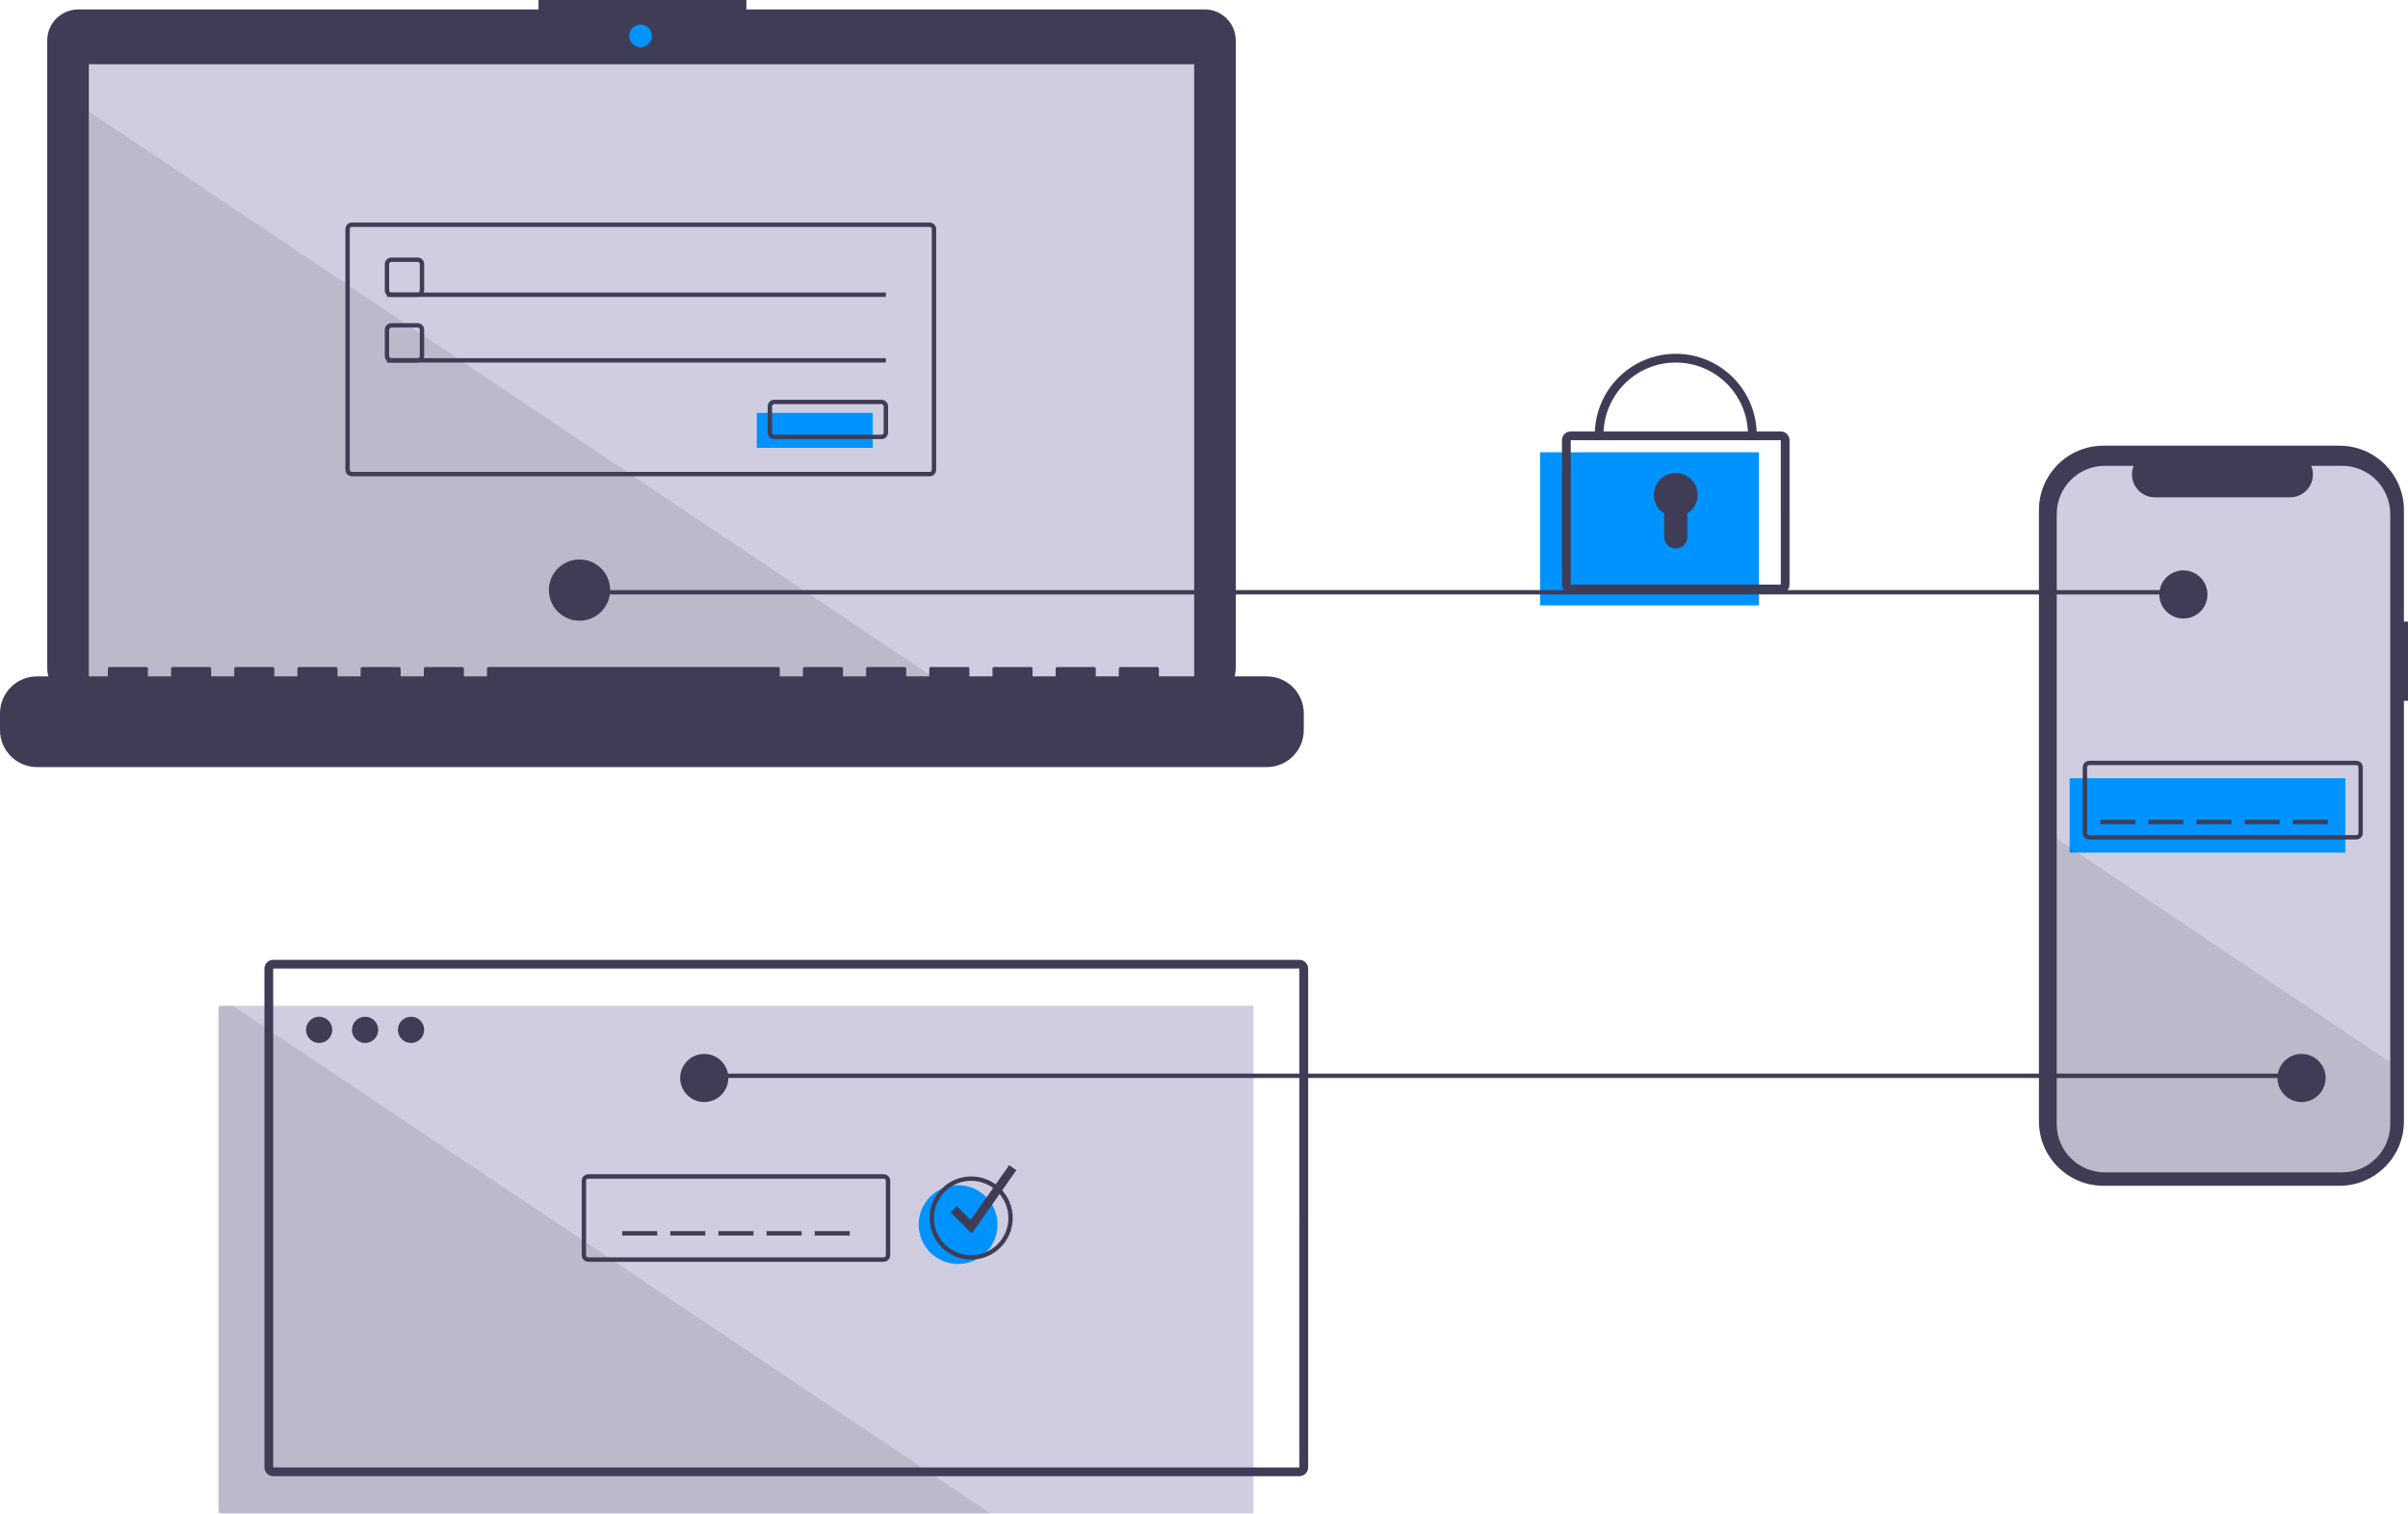
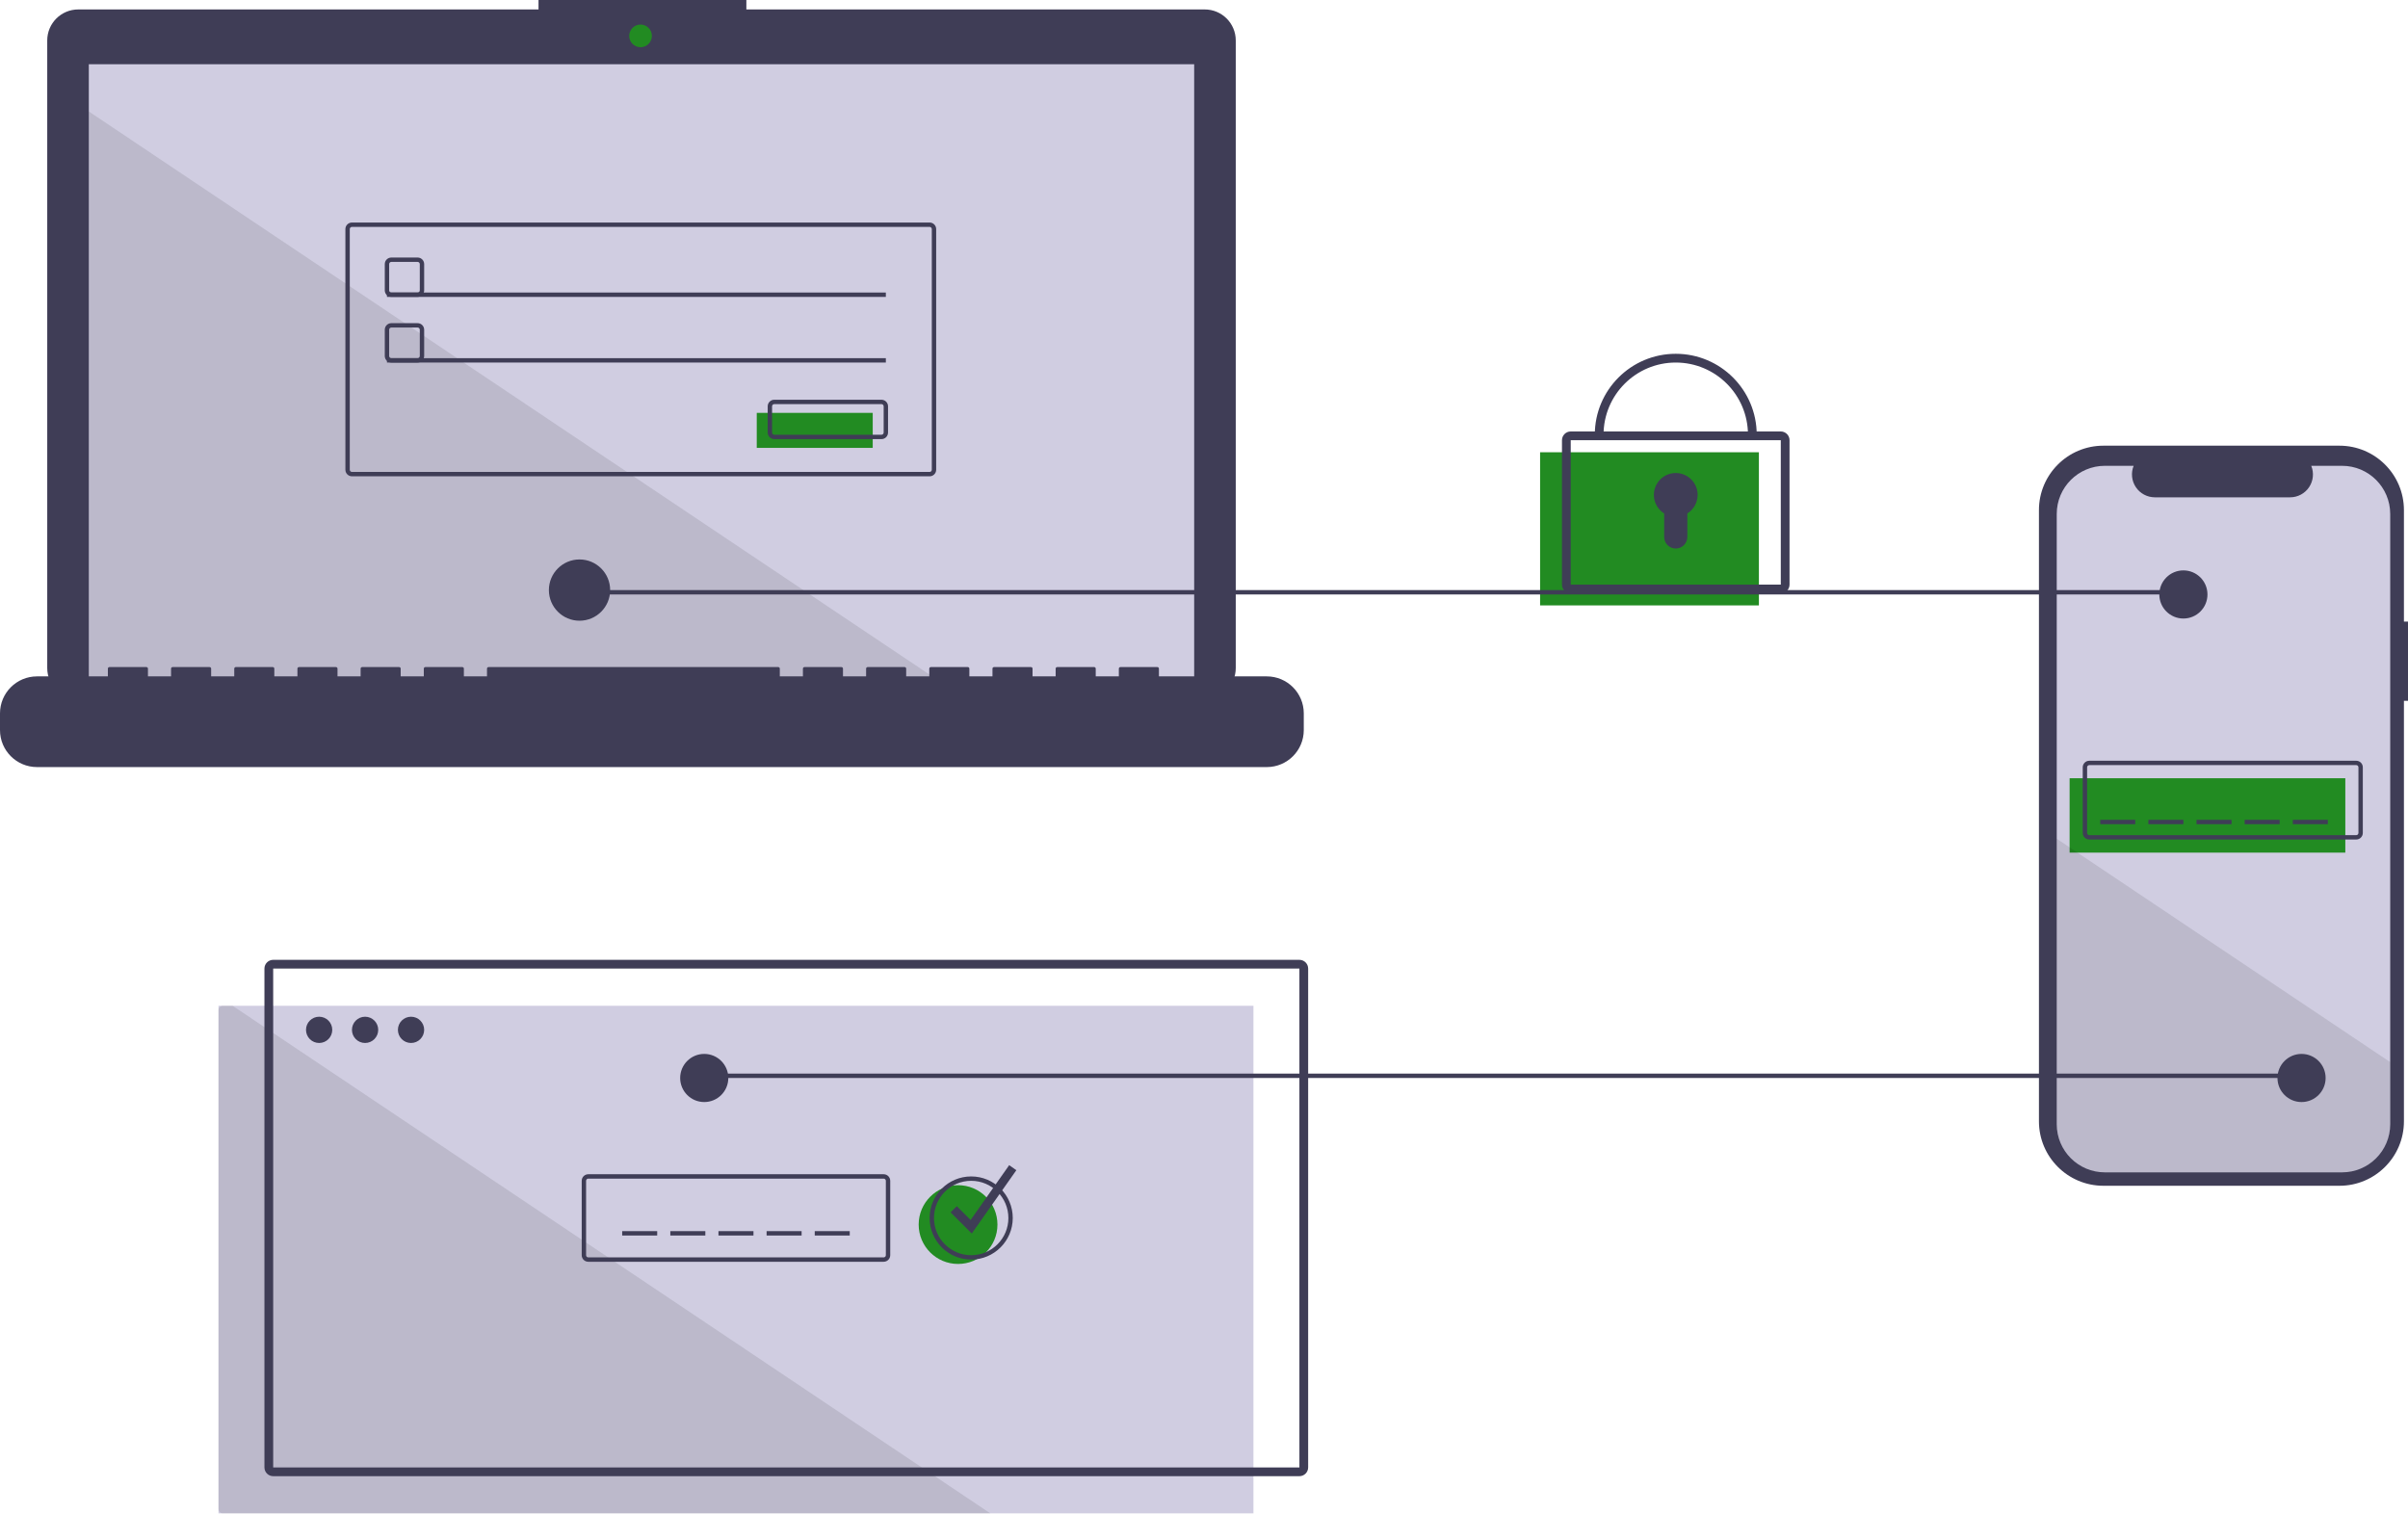
<svg xmlns="http://www.w3.org/2000/svg" data-name="Layer 1" width="1100.501" height="691.707" viewBox="0 0 1100.501 691.707">
  <path d="M1150.25,388.237h-1.859V337.322a29.468,29.468,0,0,0-29.469-29.469H1011.052a29.468,29.468,0,0,0-29.469,29.469V616.648a29.469,29.469,0,0,0,29.469,29.469h107.871a29.469,29.469,0,0,0,29.469-29.469V424.48h1.859Z" transform="translate(-49.74968 -104.1466)" fill="#3f3d56" />
  <path d="M1142.121,339.053v278.92a22.011,22.011,0,0,1-22.01,22.01h-108.39a22.002,22.002,0,0,1-22-22.01v-278.92a22,22,0,0,1,22-22h13.15a10.461,10.461,0,0,0,9.68,14.4h61.8a10.44,10.44,0,0,0,9.68-14.4H1120.111A22.009,22.009,0,0,1,1142.121,339.053Z" transform="translate(-49.74968 -104.1466)" fill="#d0cde1" />
-   <rect x="945.851" y="355.707" width="126" height="34" fill="#0093fd" />
+   <rect x="945.851" y="355.707" width="126" height="34" fill="forestgreen" />
  <path d="M1126.601,487.853h-122a3.003,3.003,0,0,1-3-3v-30a3.003,3.003,0,0,1,3-3h122a3.003,3.003,0,0,1,3,3v30A3.003,3.003,0,0,1,1126.601,487.853Zm-122-34a1.001,1.001,0,0,0-1,1v30a1.001,1.001,0,0,0,1,1h122a1.001,1.001,0,0,0,1-1v-30a1.001,1.001,0,0,0-1-1Z" transform="translate(-49.74968 -104.1466)" fill="#3f3d56" />
  <rect x="959.851" y="374.707" width="16" height="2" fill="#3f3d56" />
  <rect x="981.851" y="374.707" width="16" height="2" fill="#3f3d56" />
  <rect x="1003.851" y="374.707" width="16" height="2" fill="#3f3d56" />
  <rect x="1025.851" y="374.707" width="16" height="2" fill="#3f3d56" />
  <rect x="1047.851" y="374.707" width="16" height="2" fill="#3f3d56" />
  <path d="M1142.121,589.613v28.36a22.011,22.011,0,0,1-22.01,22.01h-108.39a22.002,22.002,0,0,1-22-22.01v-130.46Z" transform="translate(-49.74968 -104.1466)" opacity="0.1" />
  <rect x="99.851" y="459.707" width="473" height="232" fill="#d0cde1" />
  <path d="M502.351,795.853H151.601a2.006,2.006,0,0,1-2-2v-228a2.006,2.006,0,0,1,2-2h4.44Z" transform="translate(-49.74968 -104.1466)" opacity="0.1" />
  <rect x="318.851" y="490.707" width="733" height="2" fill="#3f3d56" />
  <path d="M600.343,108.464H390.853v-4.318H295.862v4.318H85.509a14.17,14.17,0,0,0-14.17,14.17V409.491a14.17,14.17,0,0,0,14.17,14.17H600.343a14.17,14.17,0,0,0,14.17-14.17V122.635A14.17,14.17,0,0,0,600.343,108.464Z" transform="translate(-49.74968 -104.1466)" fill="#3f3d56" />
  <rect x="40.591" y="29.357" width="505.17" height="284.98" fill="#d0cde1" />
-   <circle cx="292.744" cy="16.407" r="5.181" fill="#0093fd" />
+   <circle cx="292.744" cy="16.407" r="5.181" fill="forestgreen" />
  <path d="M240.601,239.853h-12a3.003,3.003,0,0,1-3-3v-12a3.003,3.003,0,0,1,3-3h12a3.003,3.003,0,0,1,3,3v12A3.003,3.003,0,0,1,240.601,239.853Zm-12-16a1.001,1.001,0,0,0-1,1v12a1.001,1.001,0,0,0,1,1h12a1.001,1.001,0,0,0,1-1v-12a1.001,1.001,0,0,0-1-1Z" transform="translate(-49.74968 -104.1466)" fill="#3f3d56" />
  <rect x="176.851" y="133.707" width="228" height="2" fill="#3f3d56" />
-   <rect x="345.851" y="188.707" width="53" height="16" fill="#0093fd" />
+   <rect x="345.851" y="188.707" width="53" height="16" fill="forestgreen" />
  <path d="M452.601,304.853h-49a3.003,3.003,0,0,1-3-3v-12a3.003,3.003,0,0,1,3-3h49a3.003,3.003,0,0,1,3,3v12A3.003,3.003,0,0,1,452.601,304.853Zm-49-16a1.001,1.001,0,0,0-1,1v12a1.001,1.001,0,0,0,1,1h49a1.001,1.001,0,0,0,1-1v-12a1.001,1.001,0,0,0-1-1Z" transform="translate(-49.74968 -104.1466)" fill="#3f3d56" />
-   <rect x="703.851" y="206.707" width="100" height="70" fill="#0093fd" />
+   <rect x="703.851" y="206.707" width="100" height="70" fill="forestgreen" />
  <path d="M863.601,375.353h-96a4.004,4.004,0,0,1-4-4v-66a4.004,4.004,0,0,1,4-4h96a4.004,4.004,0,0,1,4,4v66A4.004,4.004,0,0,1,863.601,375.353Zm-96-70v66H863.604l-.003-66Z" transform="translate(-49.74968 -104.1466)" fill="#3f3d56" />
  <path d="M852.601,302.853h-4a33,33,0,1,0-66,0h-4a37,37,0,1,1,74,0Z" transform="translate(-49.74968 -104.1466)" fill="#3f3d56" />
  <path d="M825.601,330.353a10,10,0,1,0-15.294,8.473V349.559a5.294,5.294,0,0,0,5.294,5.294h0a5.294,5.294,0,0,0,5.294-5.294V338.826A9.983,9.983,0,0,0,825.601,330.353Z" transform="translate(-49.74968 -104.1466)" fill="#3f3d56" />
  <rect x="284.351" y="562.707" width="16" height="2" fill="#3f3d56" />
  <rect x="306.351" y="562.707" width="16" height="2" fill="#3f3d56" />
  <rect x="328.351" y="562.707" width="16" height="2" fill="#3f3d56" />
  <rect x="350.351" y="562.707" width="16" height="2" fill="#3f3d56" />
  <rect x="372.351" y="562.707" width="16" height="2" fill="#3f3d56" />
  <path d="M643.601,778.854H174.601a4.004,4.004,0,0,1-4-4v-228a4.004,4.004,0,0,1,4-4H643.601a4.004,4.004,0,0,1,4,4v228A4.004,4.004,0,0,1,643.601,778.854Zm-469-232v228H643.604l-.003-228Z" transform="translate(-49.74968 -104.1466)" fill="#3f3d56" />
  <circle cx="145.851" cy="470.707" r="6" fill="#3f3d56" />
  <circle cx="166.851" cy="470.707" r="6" fill="#3f3d56" />
  <circle cx="187.851" cy="470.707" r="6" fill="#3f3d56" />
  <path d="M453.601,680.853h-135a3.003,3.003,0,0,1-3-3v-34a3.003,3.003,0,0,1,3-3h135a3.003,3.003,0,0,1,3,3v34A3.003,3.003,0,0,1,453.601,680.853Zm-135-38a1.001,1.001,0,0,0-1,1v34a1.001,1.001,0,0,0,1,1h135a1.001,1.001,0,0,0,1-1v-34a1.001,1.001,0,0,0-1-1Z" transform="translate(-49.74968 -104.1466)" fill="#3f3d56" />
-   <circle cx="437.851" cy="559.707" r="18" fill="#0093fd" />
+   <circle cx="437.851" cy="559.707" r="18" fill="forestgreen" />
  <path d="M493.601,679.853a19,19,0,1,1,19-19A19.022,19.022,0,0,1,493.601,679.853Zm0-36a17,17,0,1,0,17,17A17.019,17.019,0,0,0,493.601,643.853Z" transform="translate(-49.74968 -104.1466)" fill="#3f3d56" />
  <polygon points="444.118 563.803 434.437 554.121 437.265 551.293 443.584 557.611 461.216 532.555 464.487 534.858 444.118 563.803" fill="#3f3d56" />
  <polygon points="433.761 314.337 40.591 314.337 40.591 50.947 433.761 314.337" opacity="0.1" />
  <path d="M628.697,413.298H579.395v-3.552a.704.704,0,0,0-.704-.704H561.787a.704.704,0,0,0-.704.704v3.552H550.518v-3.552a.704.704,0,0,0-.704-.704H532.91a.704.704,0,0,0-.704.704v3.552H521.641v-3.552a.704.704,0,0,0-.704-.704H504.033a.704.704,0,0,0-.704.704v3.552H492.764v-3.552a.704.704,0,0,0-.704-.704H475.157a.704.704,0,0,0-.704.704v3.552H463.887v-3.552a.704.704,0,0,0-.704-.704H446.28a.704.704,0,0,0-.704.704v3.552H435.01v-3.552a.704.704,0,0,0-.704-.704H417.403a.704.704,0,0,0-.704.704v3.552H406.134v-3.552a.704.704,0,0,0-.704-.704H273.018a.704.704,0,0,0-.704.704v3.552H261.749v-3.552a.704.704,0,0,0-.704-.704H244.141a.704.704,0,0,0-.704.704v3.552H232.872v-3.552a.704.704,0,0,0-.704-.704H215.264a.704.704,0,0,0-.704.704v3.552H203.995v-3.552a.704.704,0,0,0-.704-.704H186.387a.704.704,0,0,0-.704.704v3.552H175.118v-3.552a.704.704,0,0,0-.704-.704H157.51a.704.704,0,0,0-.704.704v3.552H146.241v-3.552a.704.704,0,0,0-.704-.704H128.633a.704.704,0,0,0-.704.704v3.552H117.364v-3.552a.704.704,0,0,0-.704-.704H99.756a.704.704,0,0,0-.704.704v3.552H66.653A16.904,16.904,0,0,0,49.75,430.202v7.643a16.904,16.904,0,0,0,16.904,16.904H628.697A16.904,16.904,0,0,0,645.601,437.845V430.202A16.904,16.904,0,0,0,628.697,413.298Z" transform="translate(-49.74968 -104.1466)" fill="#3f3d56" />
  <path d="M474.601,321.853h-264a3.003,3.003,0,0,1-3-3v-110a3.003,3.003,0,0,1,3-3h264a3.003,3.003,0,0,1,3,3v110A3.003,3.003,0,0,1,474.601,321.853Zm-264-114a1.001,1.001,0,0,0-1,1v110a1.001,1.001,0,0,0,1,1h264a1.001,1.001,0,0,0,1-1v-110a1.001,1.001,0,0,0-1-1Z" transform="translate(-49.74968 -104.1466)" fill="#3f3d56" />
  <path d="M240.601,269.853h-12a3.003,3.003,0,0,1-3-3v-12a3.003,3.003,0,0,1,3-3h12a3.003,3.003,0,0,1,3,3v12A3.003,3.003,0,0,1,240.601,269.853Zm-12-16a1.001,1.001,0,0,0-1,1v12a1.001,1.001,0,0,0,1,1h12a1.001,1.001,0,0,0,1-1v-12a1.001,1.001,0,0,0-1-1Z" transform="translate(-49.74968 -104.1466)" fill="#3f3d56" />
  <rect x="176.851" y="163.707" width="228" height="2" fill="#3f3d56" />
  <rect x="264.851" y="269.707" width="733" height="2" fill="#3f3d56" />
  <circle cx="264.851" cy="269.707" r="14" fill="#3f3d56" />
  <circle cx="997.851" cy="271.707" r="11" fill="#3f3d56" />
  <circle cx="1051.851" cy="492.707" r="11" fill="#3f3d56" />
  <circle cx="321.851" cy="492.707" r="11" fill="#3f3d56" />
</svg>
